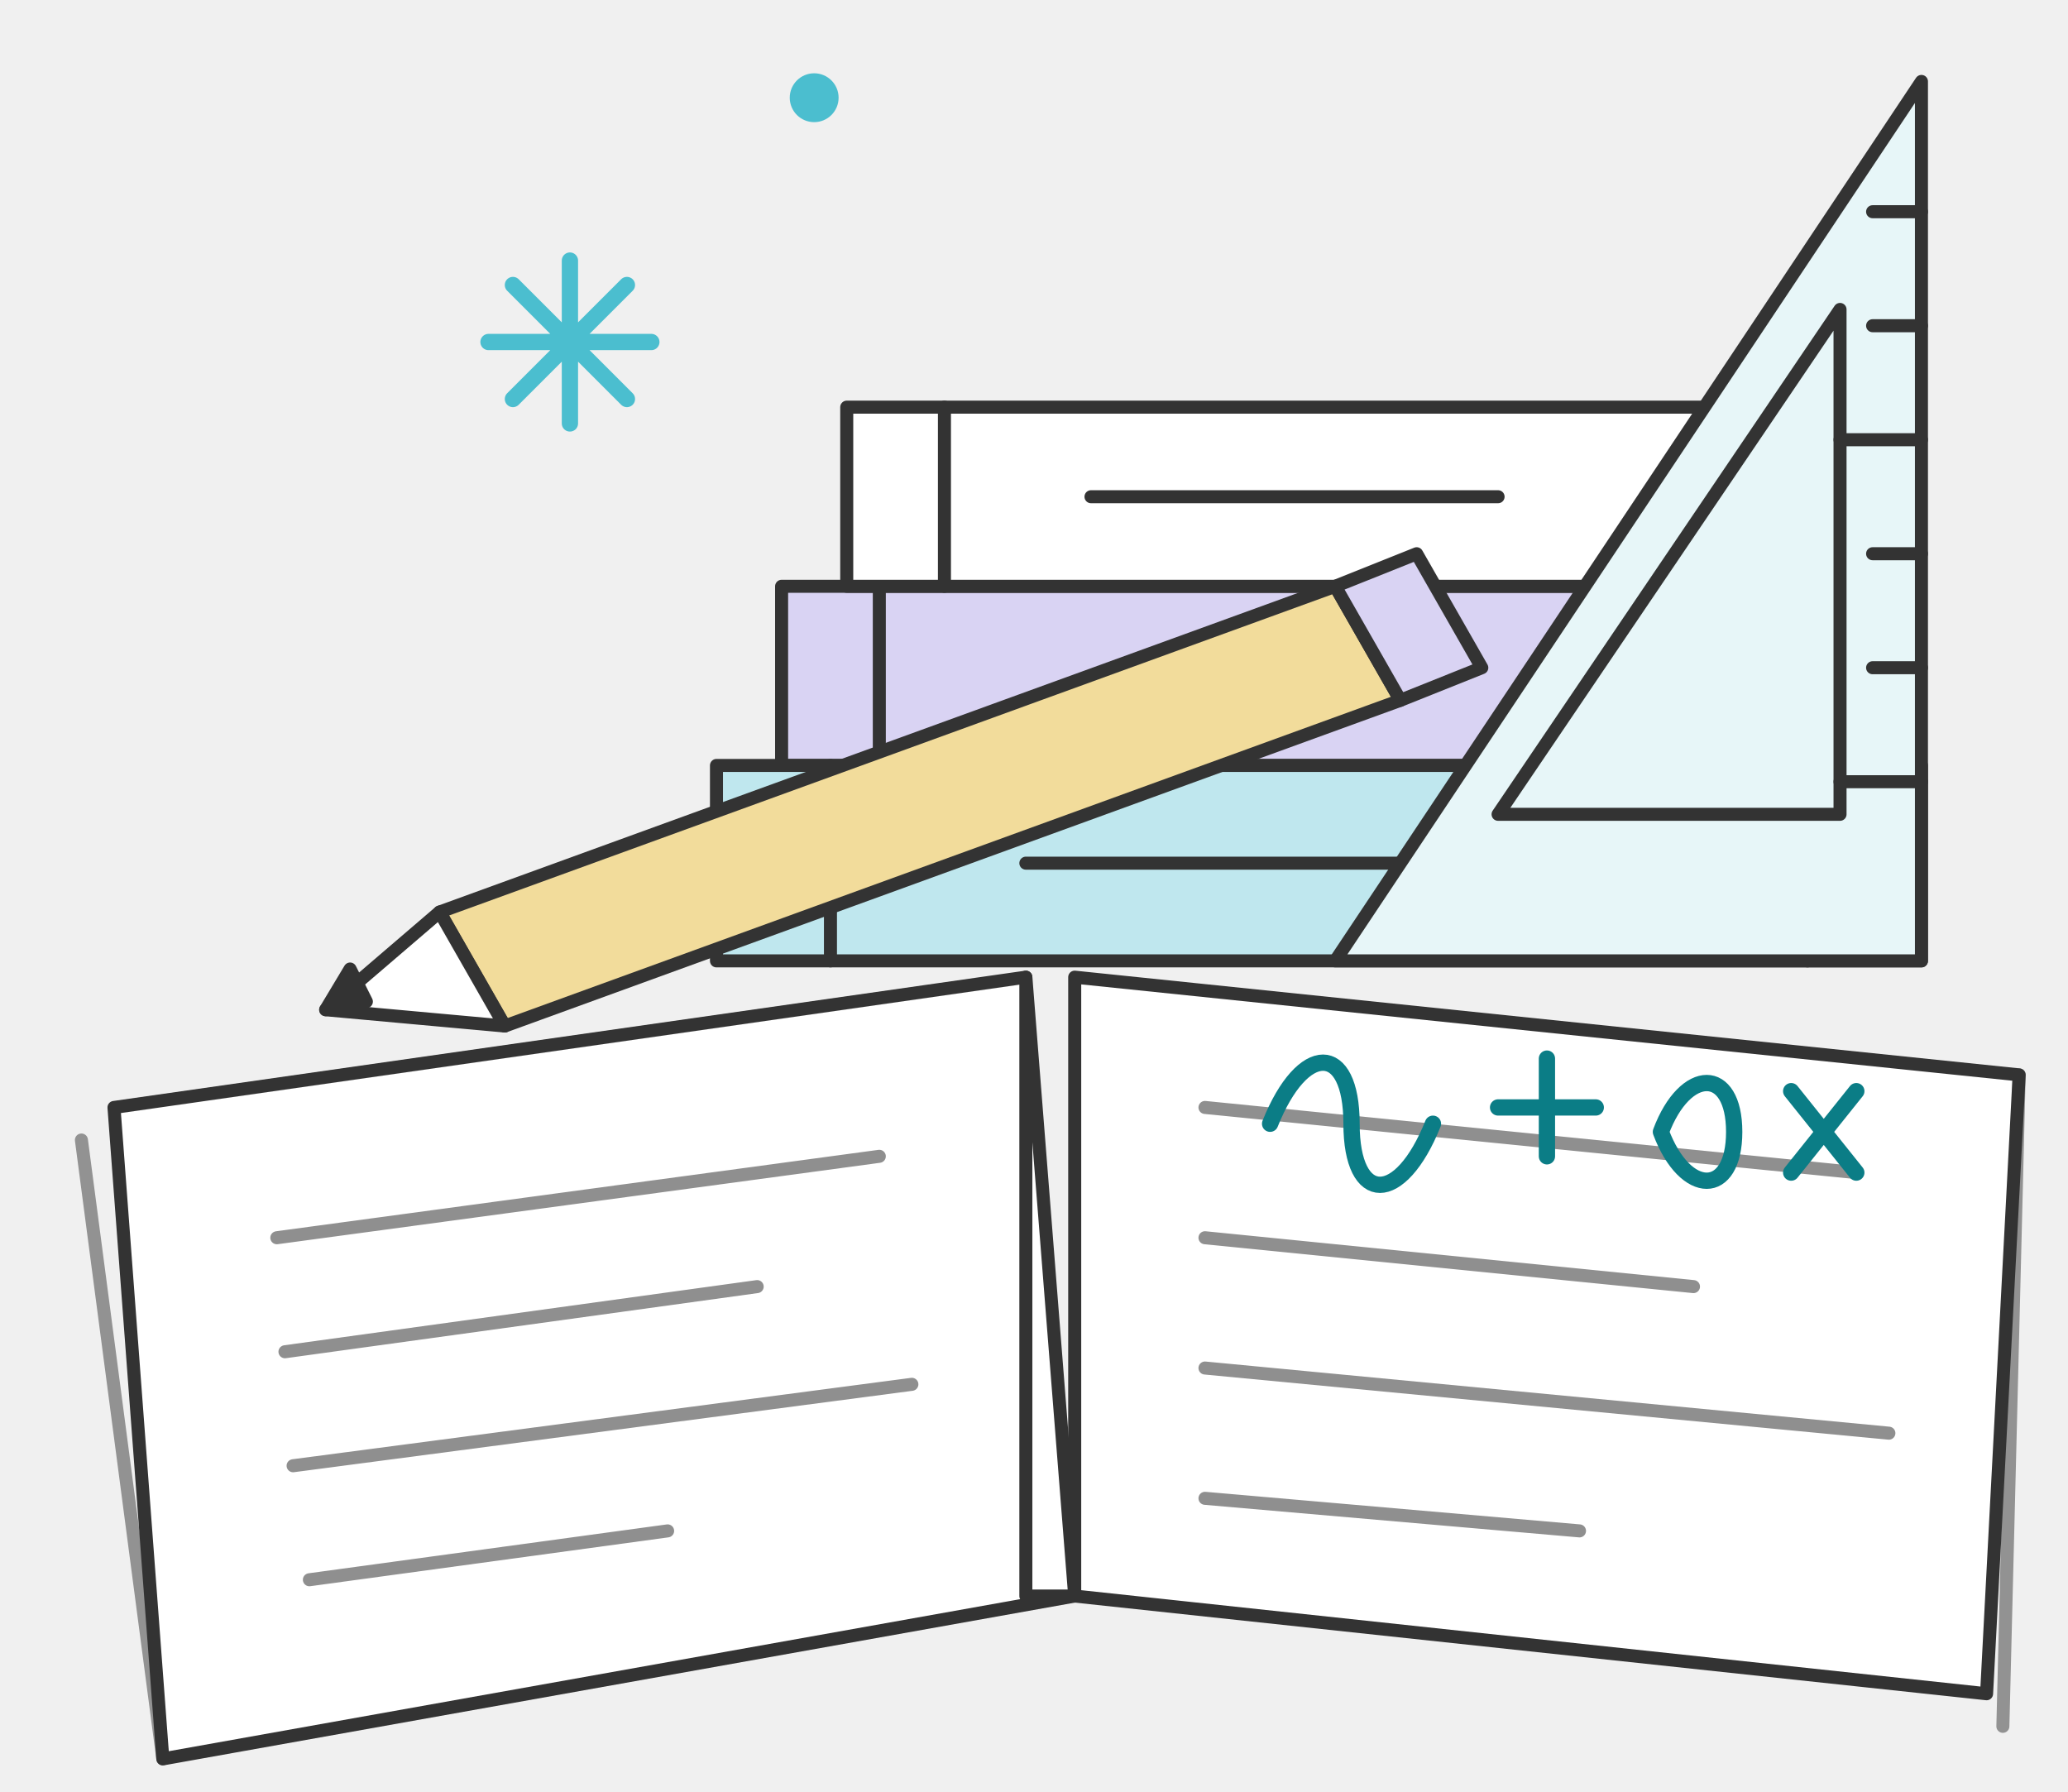
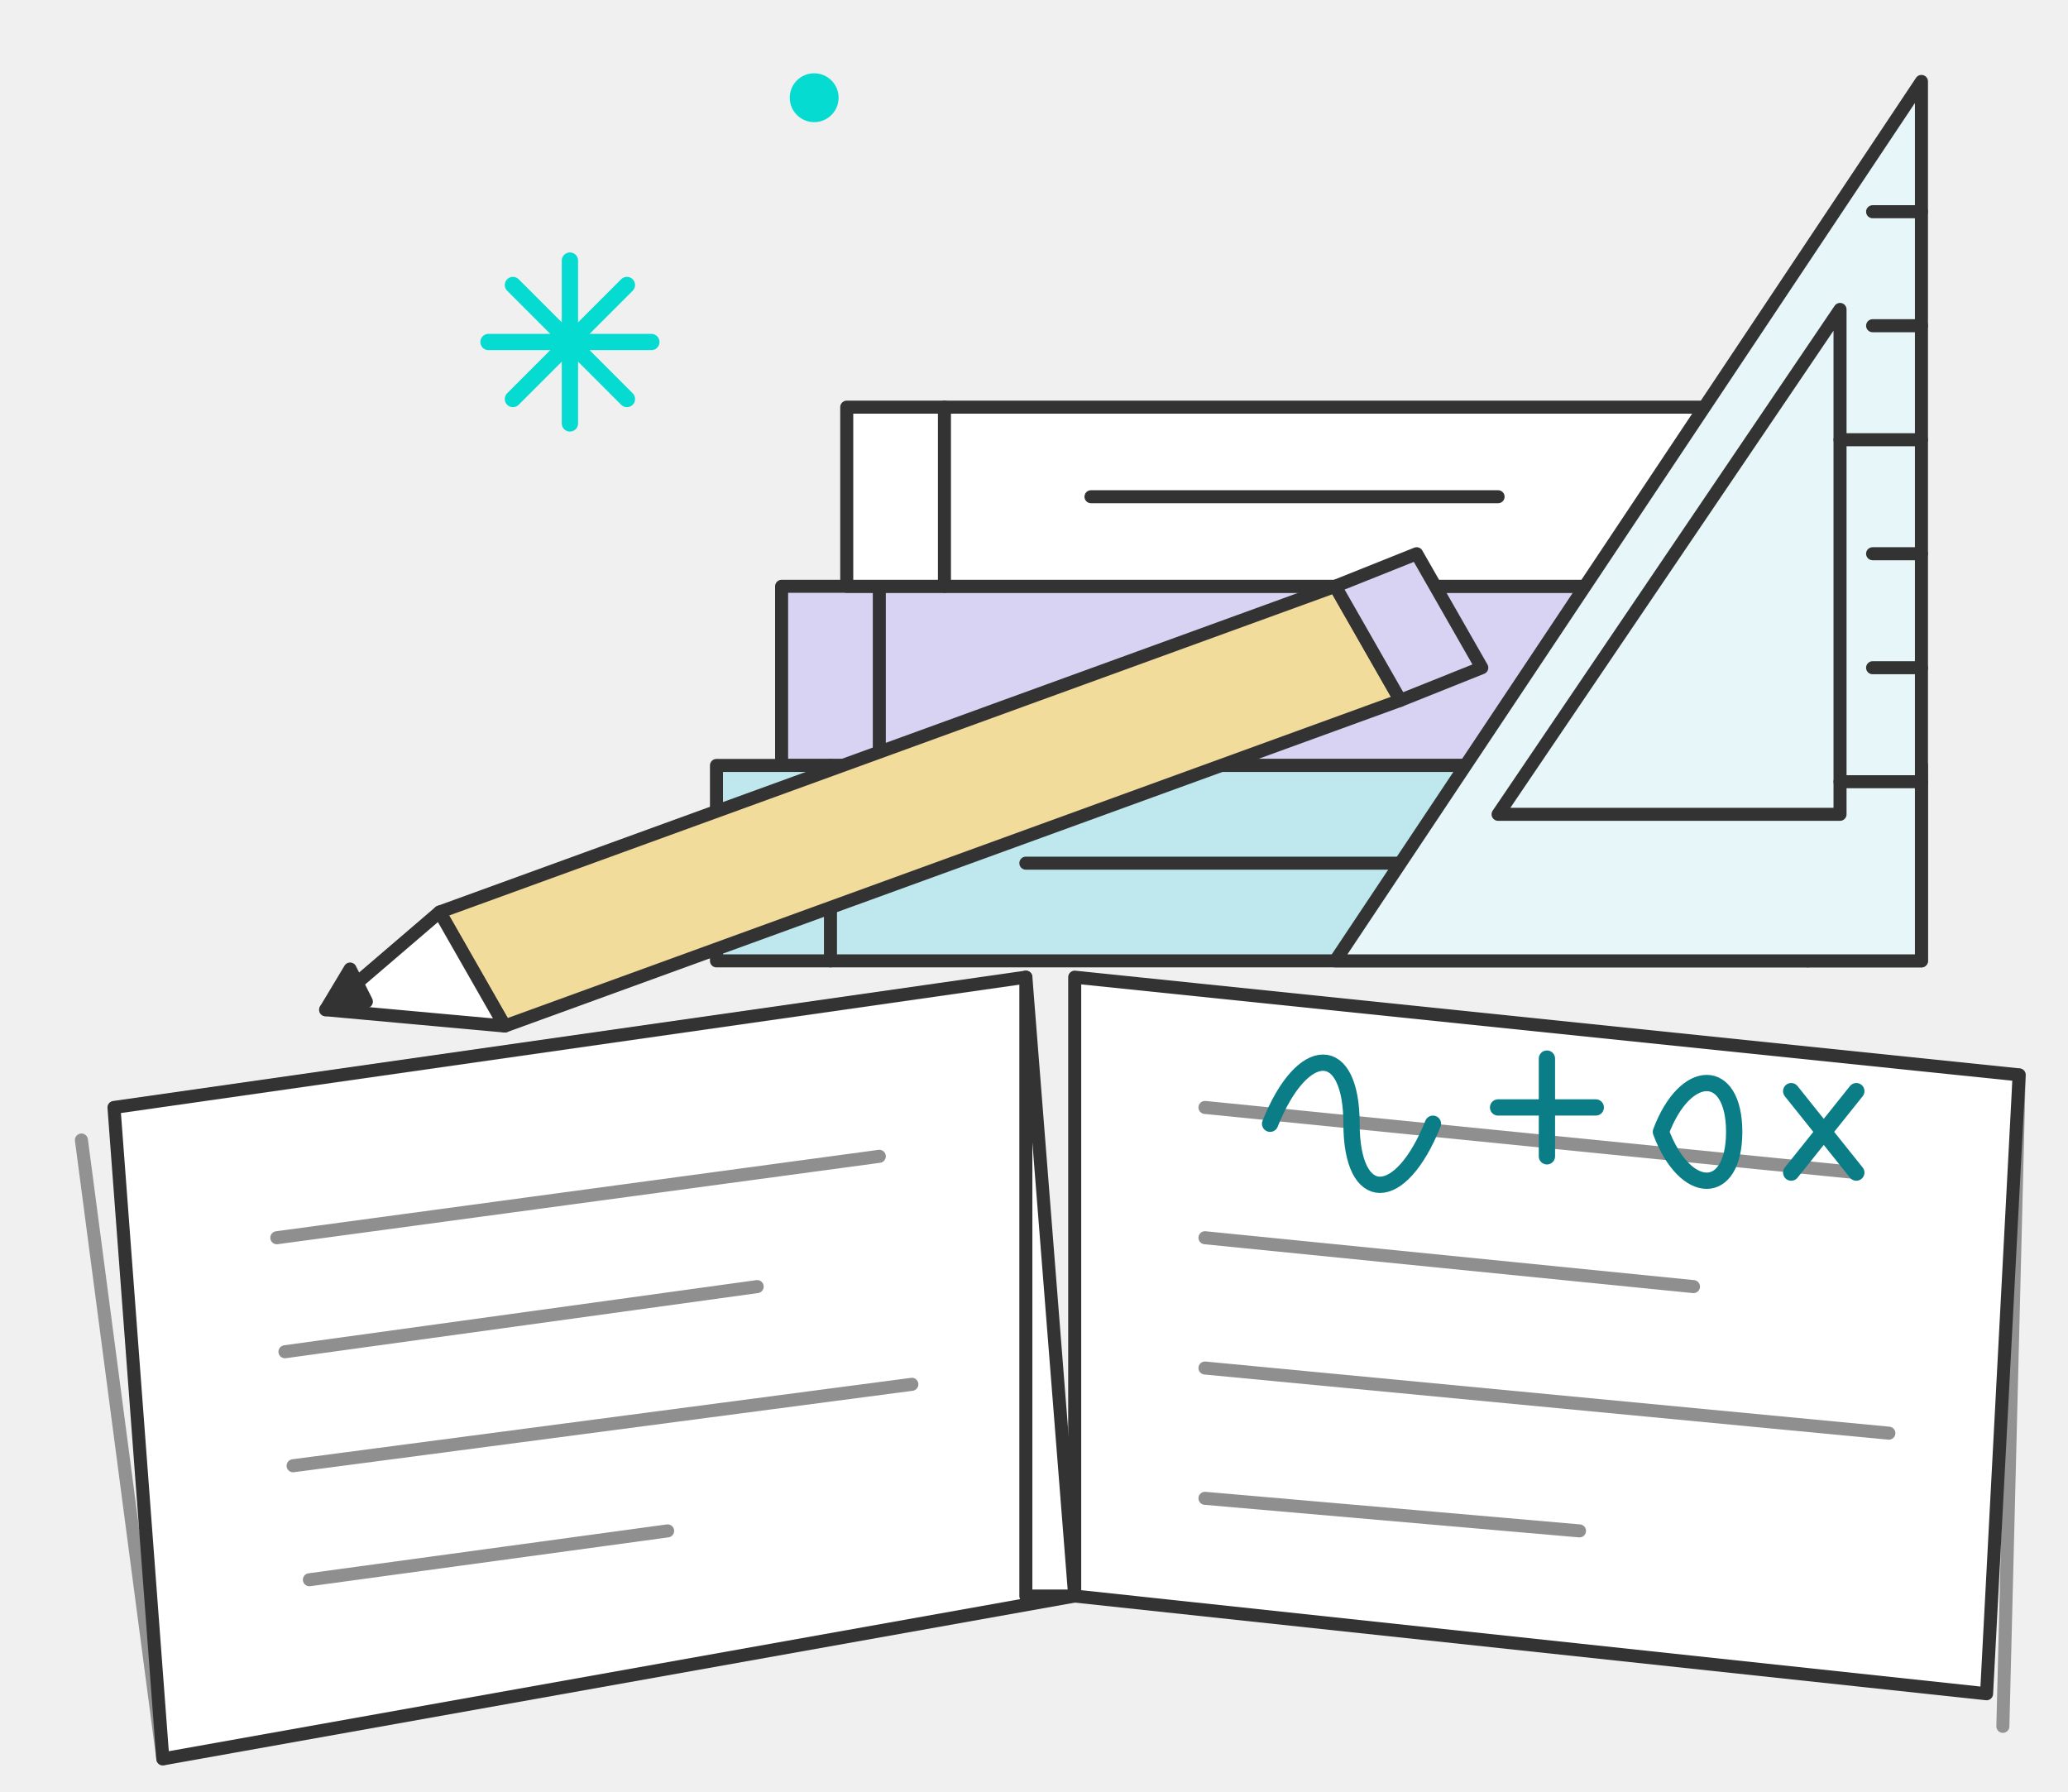
<svg xmlns="http://www.w3.org/2000/svg" viewBox="136 60 254 220" fill="none" stroke="#333" stroke-width="1.6" stroke-linecap="round" stroke-linejoin="round">
  <path d="M232 132h132v22H232z" fill="#d9d3f3" />
  <path d="M244 132v22M352 132v22" />
  <path d="M224 154h148v24H224z" fill="#bfe7ee" />
  <path d="M238 154v24M358 154v24M262 166h72" />
  <path d="M240 110h118v22H240z" fill="#fff" />
  <path d="M252 110v22M346 110v22M270 121h50" />
  <path d="M372 178 372 70 300 178Z" fill="#e7f6f8" />
  <path d="M362 160v-62l-42 62Z" />
  <path d="M372 86h-6M372 100h-6M372 114h-10M372 128h-6M372 142h-6M372 156h-10" />
  <path d="M150 196 262 180l6 76-112 20Z" fill="#fff" />
  <path d="M268 256 380 268l4-76-116-12Z" fill="#fff" />
  <path d="M262 180v76l6 0" />
  <path d="M146 200 156 276M384 192l-2 80" opacity=".5" />
  <path d="M170 212l74-10M171 226l58-8M172 240l76-10M174 254l44-6" opacity=".55" />
  <path d="M284 196l80 8M284 212l60 6M284 228l84 8M284 244l46 4" opacity=".55" />
  <path d="M292 198c4-10 10-10 10 0s6 10 10 0" stroke="#0b7d86" stroke-width="2" />
  <path d="M320 196h12M326 190v12" stroke="#0b7d86" stroke-width="2" />
  <path d="M340 199c3-8 9-8 9 0s-6 8-9 0M356 194l8 10M364 194l-8 10" stroke="#0b7d86" stroke-width="2" />
  <path d="M190 172 300 132l8 14-110 40Z" fill="#f2dc9b" />
  <path d="M190 172l8 14-22-2Z" fill="#fff" />
  <path d="M176 184l5-1-2-4Z" fill="#333" />
  <path d="M300 132l8 14 10-4-8-14Z" fill="#d9d3f3" />
-   <path d="M206 92v20M196 102h20M199 95l14 14M213 95l-14 14" stroke="#4bbecf" stroke-width="2" />
-   <circle cx="236" cy="72" r="3" fill="#4bbecf" stroke="none" />
+   <path d="M206 92v20M196 102h20M199 95l14 14M213 95l-14 14" stroke="#05dbd0" stroke-width="2" />
+   <circle cx="236" cy="72" r="3" fill="#05dbd0" stroke="none" />
</svg>
